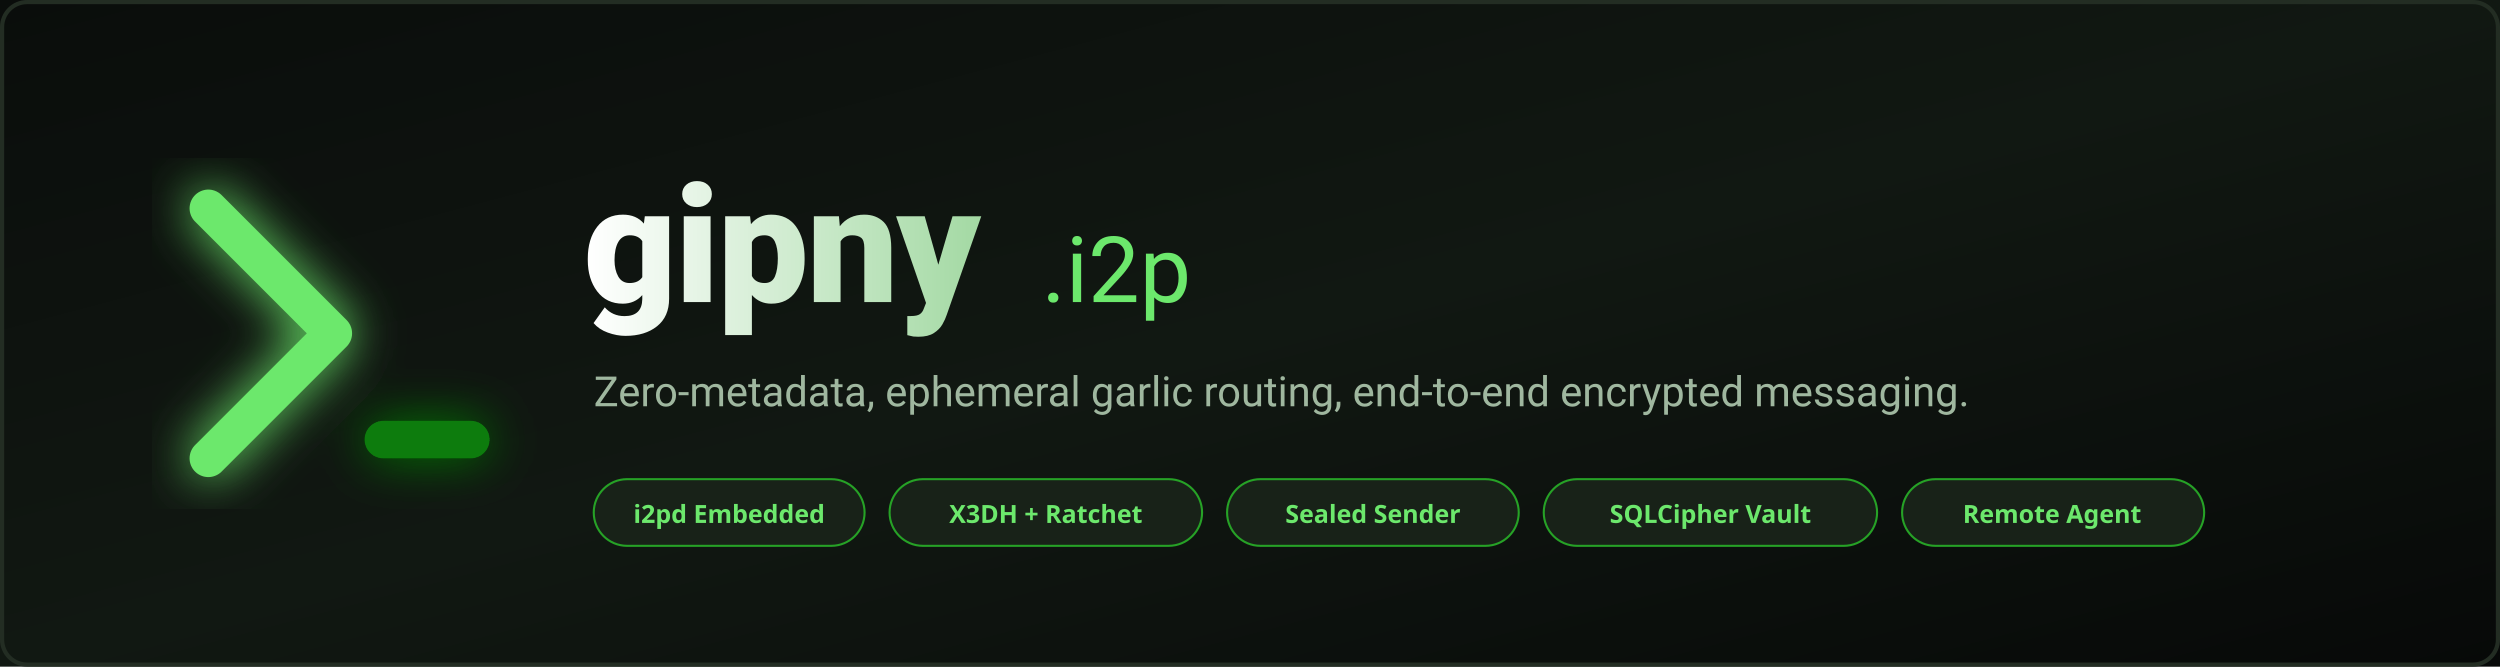
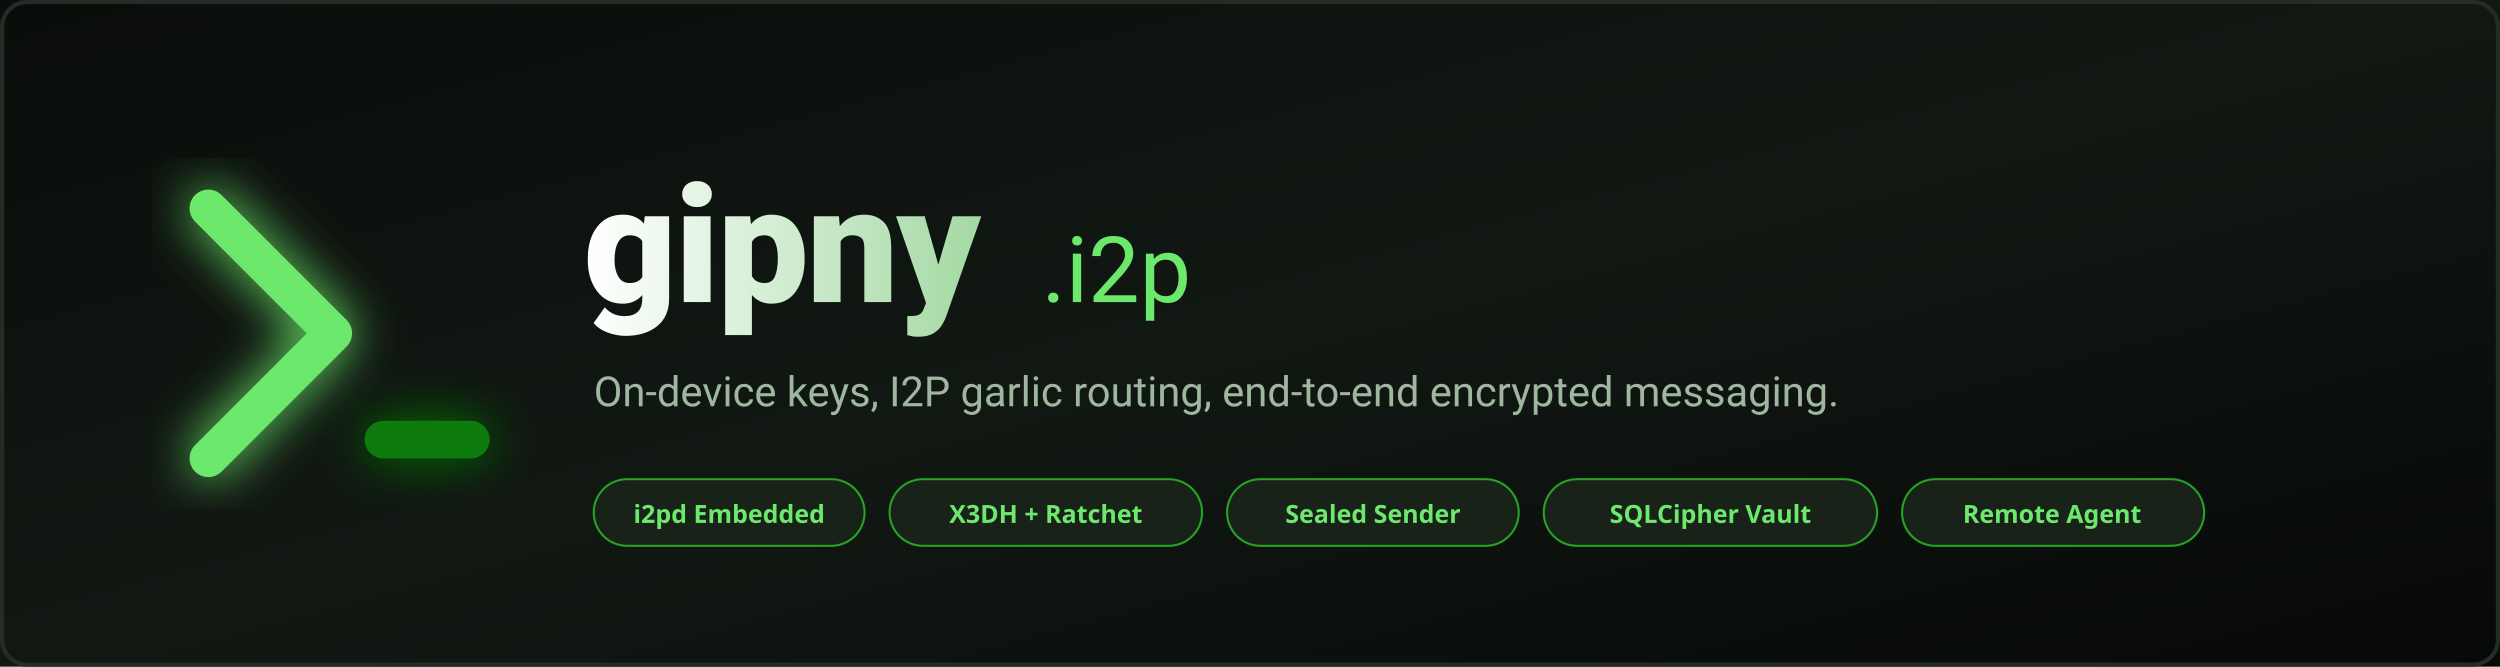
<svg xmlns="http://www.w3.org/2000/svg" viewBox="0 0 1200 320" width="100%" height="auto">
  <defs>
    <linearGradient id="bgGrad" x1="0" y1="0" x2="1" y2="1">
      <stop offset="0%" stop-color="#0a0d0b" />
      <stop offset="50%" stop-color="#111812" />
      <stop offset="100%" stop-color="#070908" />
    </linearGradient>
    <linearGradient id="textGrad" x1="0" y1="0" x2="1" y2="0">
      <stop offset="0%" stop-color="#ffffff" />
      <stop offset="100%" stop-color="#a3d9a3" />
    </linearGradient>
    <linearGradient id="neonGrad" x1="0" y1="0" x2="1" y2="0">
      <stop offset="0%" stop-color="#107c10" />
      <stop offset="100%" stop-color="#6ce86c" />
    </linearGradient>
    <filter id="glow" x="-20%" y="-20%" width="140%" height="140%">
      <feGaussianBlur stdDeviation="12" result="blur" />
      <feMerge>
        <feMergeNode in="blur" />
        <feMergeNode in="SourceGraphic" />
      </feMerge>
    </filter>
  </defs>
  <rect width="1200" height="320" fill="url(#bgGrad)" />
  <rect width="1198" height="318" x="1" y="1" rx="12" fill="none" stroke="#232d23" stroke-width="2" />
  <g transform="translate(100, 70)" filter="url(#glow)">
    <path d="M 0 30 L 60 90 L 0 150" fill="none" stroke="#6ce86c" stroke-width="18" stroke-linecap="round" stroke-linejoin="round" />
    <rect x="75" y="132" width="60" height="18" rx="9" fill="#107c10" />
  </g>
  <text x="280" y="145" font-family="-apple-system, BlinkMacSystemFont, 'Segoe UI', Roboto, sans-serif" font-weight="900" font-size="78" letter-spacing="-1px" fill="url(#textGrad)">gipny</text>
  <text x="500" y="145" font-family="-apple-system, BlinkMacSystemFont, 'Segoe UI', Roboto, sans-serif" font-weight="400" font-size="44" fill="#6ce86c">.i2p</text>
-   <text x="285" y="195" font-family="-apple-system, BlinkMacSystemFont, 'Segoe UI', Roboto, sans-serif" font-size="20" fill="#9fb79f">Zero-metadata, ephemeral garlic routing, end-to-end encrypted messaging.</text>
+   <text x="285" y="195" font-family="-apple-system, BlinkMacSystemFont, 'Segoe UI', Roboto, sans-serif" font-size="20" fill="#9fb79f">On-device keys, I2P garlic routing, end-to-end encrypted messaging.</text>
  <g transform="translate(285, 230)">
    <rect x="0" y="0" width="130" height="32" rx="16" fill="#182218" stroke="#26a226" />
    <text x="65" y="21" font-family="sans-serif" font-size="12" font-weight="600" fill="#6ce86c" text-anchor="middle">i2pd Embedded</text>
    <rect x="142" y="0" width="150" height="32" rx="16" fill="#182218" stroke="#26a226" />
    <text x="217" y="21" font-family="sans-serif" font-size="12" font-weight="600" fill="#6ce86c" text-anchor="middle">X3DH + Ratchet</text>
    <rect x="304" y="0" width="140" height="32" rx="16" fill="#182218" stroke="#26a226" />
    <text x="374" y="21" font-family="sans-serif" font-size="12" font-weight="600" fill="#6ce86c" text-anchor="middle">Sealed Sender</text>
    <rect x="456" y="0" width="160" height="32" rx="16" fill="#182218" stroke="#26a226" />
    <text x="536" y="21" font-family="sans-serif" font-size="12" font-weight="600" fill="#6ce86c" text-anchor="middle">SQLCipher Vault</text>
    <rect x="628" y="0" width="145" height="32" rx="16" fill="#182218" stroke="#26a226" />
    <text x="700" y="21" font-family="sans-serif" font-size="12" font-weight="600" fill="#6ce86c" text-anchor="middle">Remote Agent</text>
  </g>
</svg>
